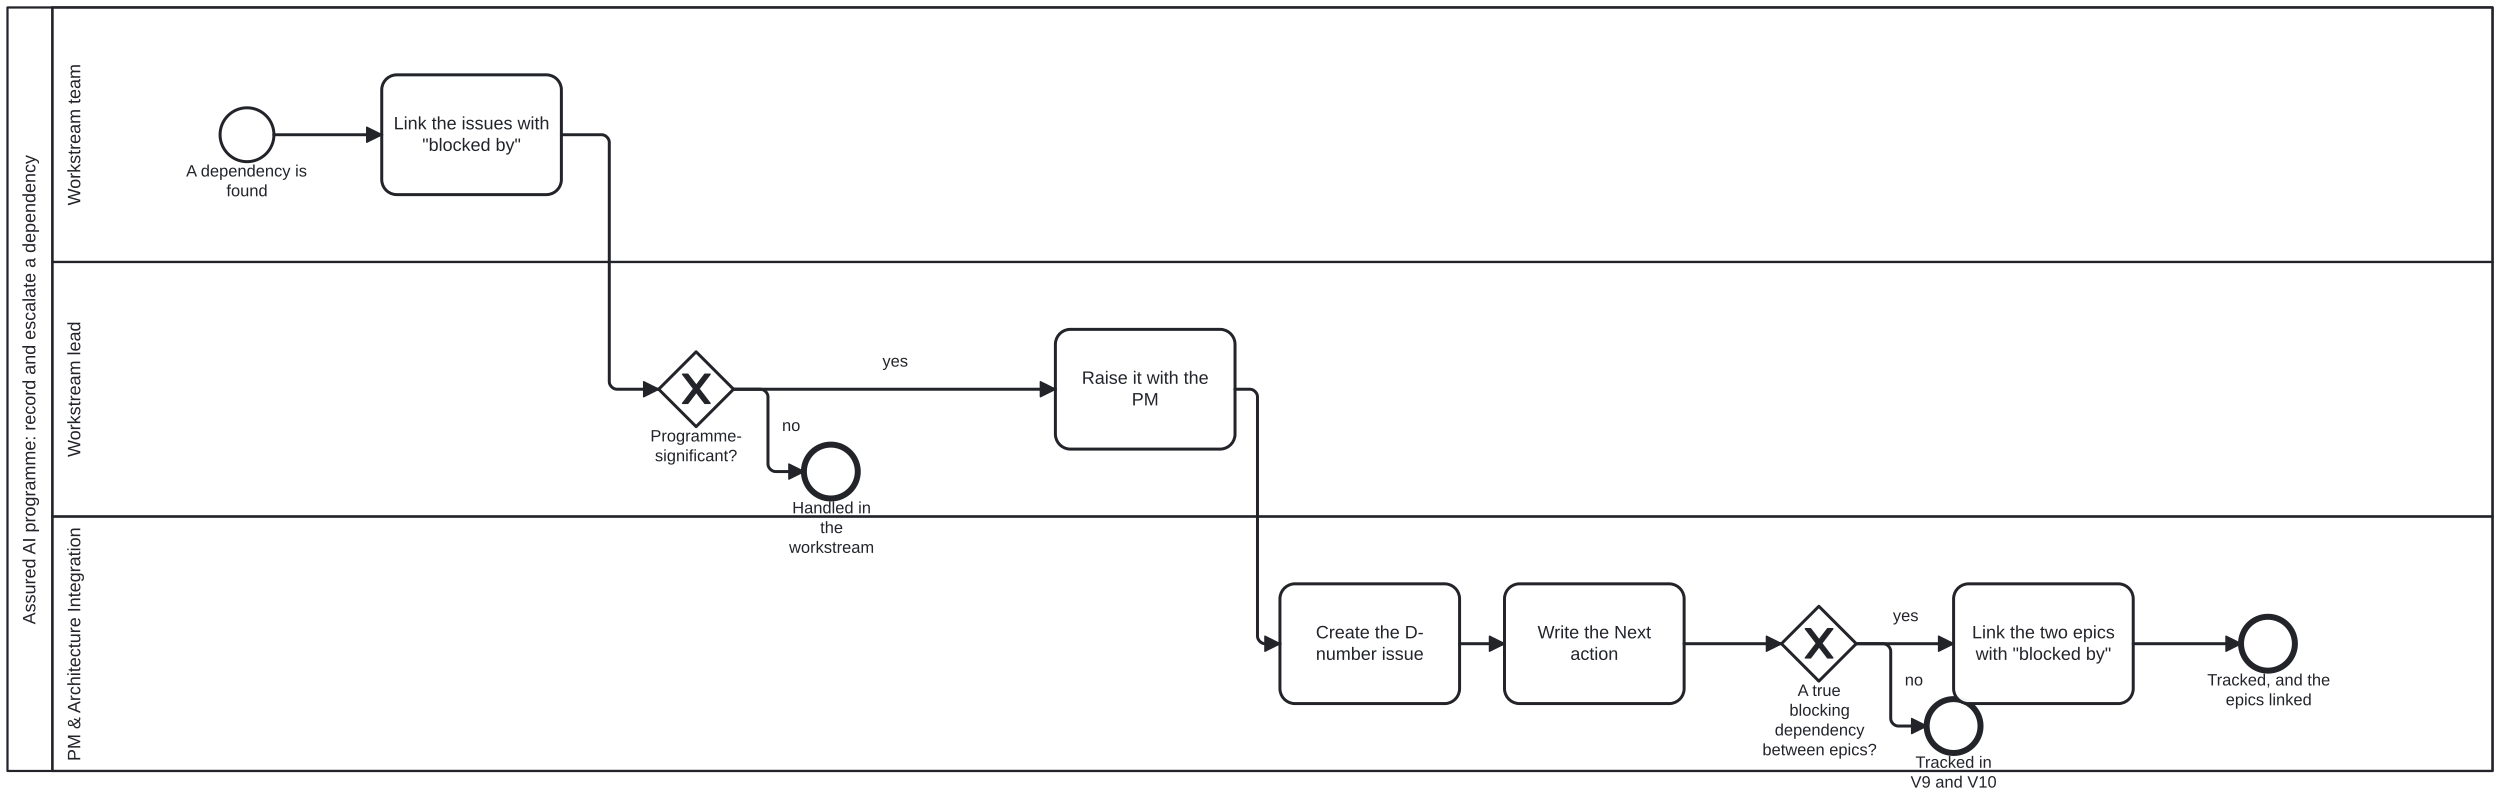
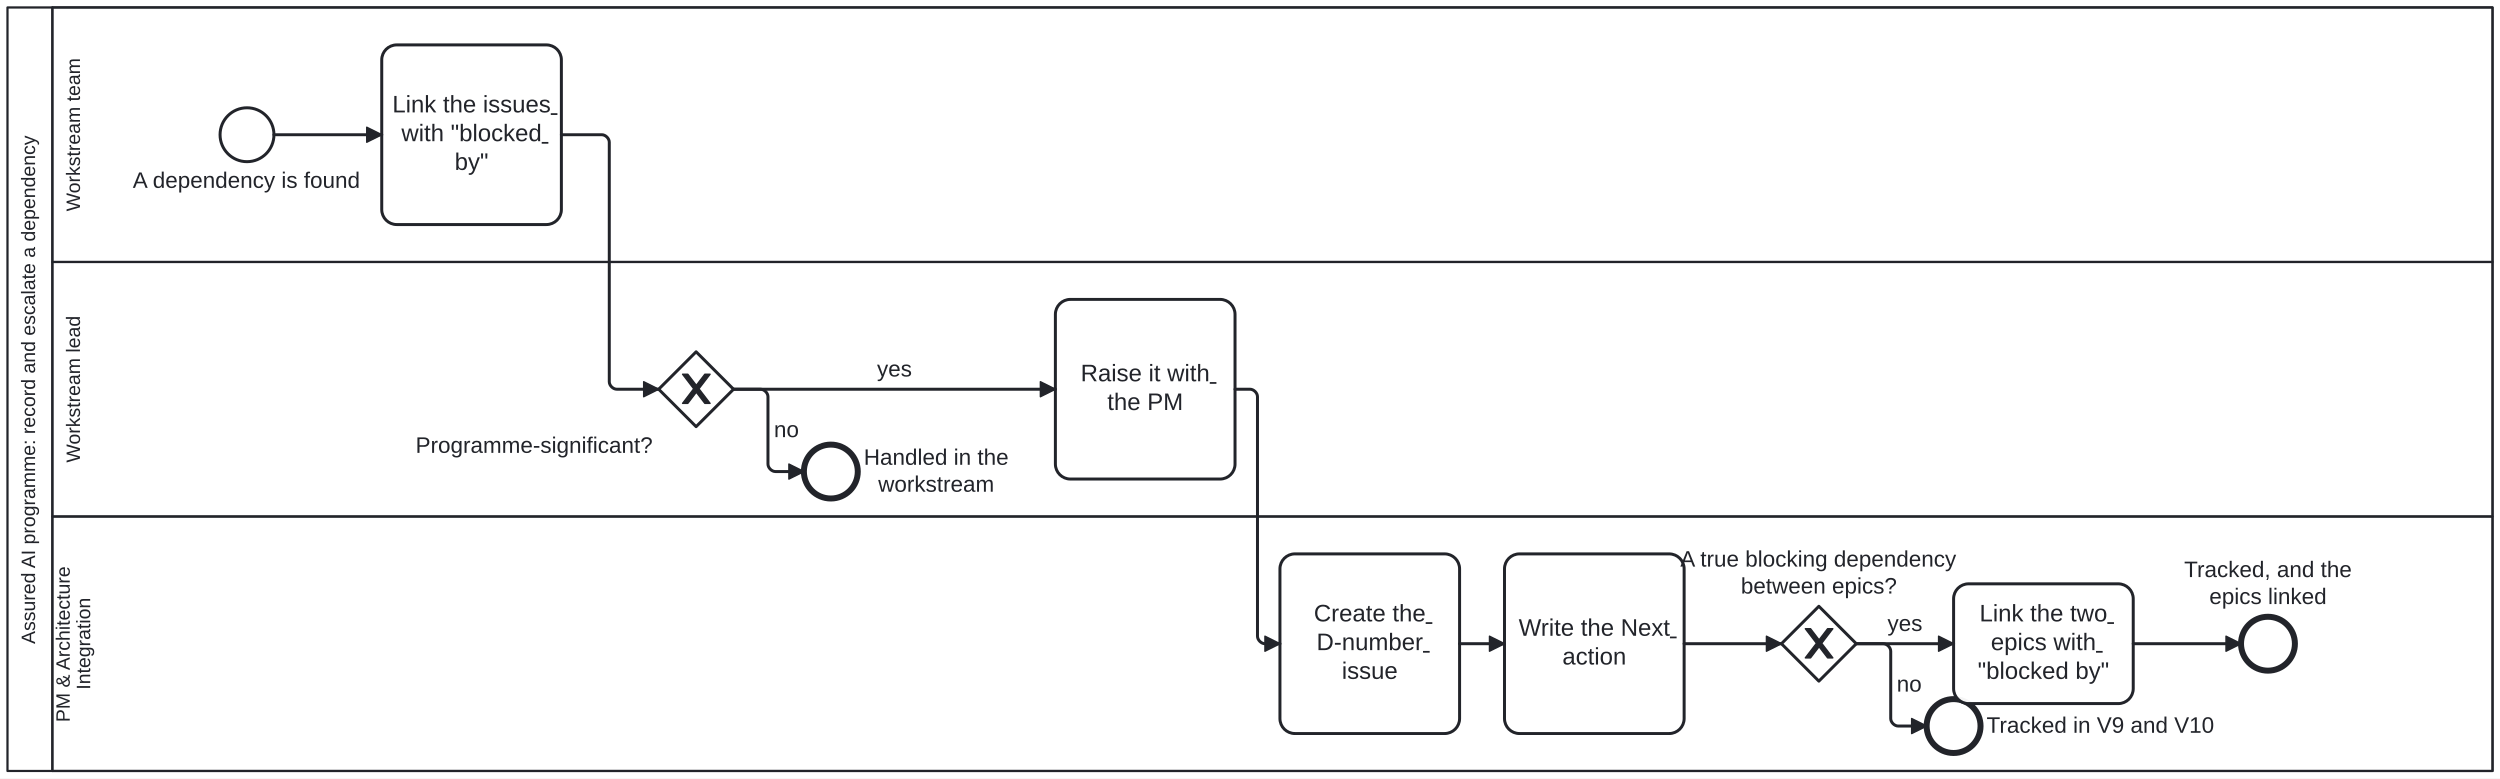
- <svg xmlns="http://www.w3.org/2000/svg" width="100%" style="max-width:100%;height:auto" viewBox="155 75 1670 535" version="1.1">
-   <rect x="155" y="75" width="1670" height="535" fill="#ffffff" />
+ <svg xmlns="http://www.w3.org/2000/svg" width="100%" style="max-width:100%;height:auto" viewBox="155 75 1670 520" version="1.1">
+   <style>.fa-task-link,.fa-subprocess-link{cursor:pointer}.fa-task-link text{text-decoration:underline}.fa-task-link:focus-visible,.fa-subprocess-link:focus-visible{outline:2px solid #2563eb;outline-offset:2px}.fa-subprocess-link:hover rect:not(.fa-link-hit),.fa-subprocess-link:focus-visible rect:not(.fa-link-hit){stroke-width:2.5px}</style>
+   <rect x="155" y="75" width="1670" height="520" fill="#ffffff" />
  <g class="djs-group">
    <g class="djs-element djs-shape" data-element-id="Participant_AAI_Dependency" style="display: block;" transform="matrix(1 0 0 1 160 80)">
      <g class="djs-visual">
        <rect x="0" y="0" width="1660" height="510" rx="0" ry="0" style="stroke-linecap: round; stroke-linejoin: round; stroke: rgb(34, 36, 42); stroke-width: 1.5px; fill: white; fill-opacity: 0.95;" />
        <path style="fill: none; stroke-linecap: round; stroke-linejoin: round; stroke: rgb(34, 36, 42); stroke-width: 1.5px;" d="M30,0L30,510" />
-         <text lineHeight="1.2" class="djs-label" style="font-family: Arial, sans-serif; font-size: 12px; font-weight: normal; fill: rgb(34, 36, 42);" transform="matrix(-1.83697e-16 -1 1 -1.83697e-16 0 510)">
-           <tspan x="97.91" y="18.6">Assured AI programme: record and escalate a dependency</tspan>
+         <text lineHeight="1.05" class="djs-label" transform="matrix(-1.83697e-16 -1 1 -1.83697e-16 0 510)" style="font-family: Arial, sans-serif; font-size: 13px; font-weight: normal; fill: rgb(34, 36, 42);">
+           <tspan x="84.819" y="18.413">Assured AI programme: record and escalate a dependency</tspan>
        </text>
      </g>
      <rect class="djs-hit djs-hit-all" x="0" y="0" width="1660" height="510" style="fill: none; stroke-opacity: 0; stroke: white; stroke-width: 15px;" />
    </g>
    <g class="djs-children">
      <g class="djs-group">
        <g class="djs-element djs-shape" data-element-id="Lane_PM" style="display: block;" transform="matrix(1 0 0 1 190 420)">
          <g class="djs-visual">
            <rect x="0" y="0" width="1630" height="170" rx="0" ry="0" style="stroke-linecap: round; stroke-linejoin: round; stroke: rgb(34, 36, 42); stroke-width: 1.5px; fill: white; fill-opacity: 0.25;" />
-             <text lineHeight="1.2" class="djs-label" style="font-family: Arial, sans-serif; font-size: 12px; font-weight: normal; fill: rgb(34, 36, 42);" transform="matrix(-1.83697e-16 -1 1 -1.83697e-16 0 170)">
-               <tspan x="6.631" y="18.6">PM &amp; Architecture Integration</tspan>
+             <text lineHeight="1.05" class="djs-label" transform="matrix(-1.83697e-16 -1 1 -1.83697e-16 0 170)" style="font-family: Arial, sans-serif; font-size: 13px; font-weight: normal; fill: rgb(34, 36, 42);">
+               <tspan x="32.622" y="11.588">PM &amp; Architecture</tspan>
+               <tspan x="54.284" y="25.238">Integration</tspan>
            </text>
          </g>
          <rect class="djs-hit djs-hit-all" x="0" y="0" width="1630" height="170" style="fill: none; stroke-opacity: 0; stroke: white; stroke-width: 15px;" />
        </g>
      </g>
      <g class="djs-group">
        <g class="djs-element djs-shape" data-element-id="Lane_Lead" style="display: block;" transform="matrix(1 0 0 1 190 250)">
          <g class="djs-visual">
            <rect x="0" y="0" width="1630" height="170" rx="0" ry="0" style="stroke-linecap: round; stroke-linejoin: round; stroke: rgb(34, 36, 42); stroke-width: 1.5px; fill: white; fill-opacity: 0.25;" />
-             <text lineHeight="1.2" class="djs-label" style="font-family: Arial, sans-serif; font-size: 12px; font-weight: normal; fill: rgb(34, 36, 42);" transform="matrix(-1.83697e-16 -1 1 -1.83697e-16 0 170)">
-               <tspan x="39.763" y="18.6">Workstream lead</tspan>
+             <text lineHeight="1.05" class="djs-label" transform="matrix(-1.83697e-16 -1 1 -1.83697e-16 0 170)" style="font-family: Arial, sans-serif; font-size: 13px; font-weight: normal; fill: rgb(34, 36, 42);">
+               <tspan x="35.993" y="18.413">Workstream lead</tspan>
            </text>
          </g>
          <rect class="djs-hit djs-hit-all" x="0" y="0" width="1630" height="170" style="fill: none; stroke-opacity: 0; stroke: white; stroke-width: 15px;" />
        </g>
      </g>
      <g class="djs-group">
        <g class="djs-element djs-shape" data-element-id="Lane_Team" style="display: block;" transform="matrix(1 0 0 1 190 80)">
          <g class="djs-visual">
            <rect x="0" y="0" width="1630" height="170" rx="0" ry="0" style="stroke-linecap: round; stroke-linejoin: round; stroke: rgb(34, 36, 42); stroke-width: 1.5px; fill: white; fill-opacity: 0.25;" />
-             <text lineHeight="1.2" class="djs-label" style="font-family: Arial, sans-serif; font-size: 12px; font-weight: normal; fill: rgb(34, 36, 42);" transform="matrix(-1.83697e-16 -1 1 -1.83697e-16 0 170)">
-               <tspan x="37.768" y="18.6">Workstream team</tspan>
+             <text lineHeight="1.05" class="djs-label" transform="matrix(-1.83697e-16 -1 1 -1.83697e-16 0 170)" style="font-family: Arial, sans-serif; font-size: 13px; font-weight: normal; fill: rgb(34, 36, 42);">
+               <tspan x="33.832" y="18.413">Workstream team</tspan>
            </text>
          </g>
          <rect class="djs-hit djs-hit-all" x="0" y="0" width="1630" height="170" style="fill: none; stroke-opacity: 0; stroke: white; stroke-width: 15px;" />
        </g>
      </g>
      <g class="djs-group">
        <g class="djs-element djs-shape" data-element-id="Start_AAI_Dependency" style="display: block;" transform="matrix(1 0 0 1 302 147)">
          <g class="djs-visual">
            <circle cx="18" cy="18" r="18" style="stroke-linecap: round; stroke-linejoin: round; stroke: rgb(34, 36, 42); stroke-width: 2px; fill: white; fill-opacity: 0.95;" />
          </g>
          <rect class="djs-hit djs-hit-all" x="0" y="0" width="36" height="36" style="fill: none; stroke-opacity: 0; stroke: white; stroke-width: 15px;" />
        </g>
      </g>
      <g class="djs-group">
-         <g class="djs-element djs-shape" data-element-id="Start_AAI_Dependency_label" style="display: block;" transform="matrix(1 0 0 1 279 183)">
-           <g class="djs-visual">
-             <text lineHeight="1.2" class="djs-label" style="font-family: Arial, sans-serif; font-size: 11px; font-weight: normal; fill: rgb(34, 36, 42);">
-               <tspan x="0.333" y="9.9">A dependency is</tspan>
-               <tspan x="27.237" y="23.1">found</tspan>
-             </text>
-           </g>
-           <rect class="djs-hit djs-hit-all" x="0" y="0" width="82" height="27" style="fill: none; stroke-opacity: 0; stroke: white; stroke-width: 15px;" />
-         </g>
-       </g>
-       <g class="djs-group">
-         <g class="djs-element djs-shape" data-element-id="A_Native" style="display: block;" transform="matrix(1 0 0 1 410 125)">
-           <g class="djs-visual">
-             <rect x="0" y="0" width="120" height="80" rx="10" ry="10" style="stroke-linecap: round; stroke-linejoin: round; stroke: rgb(34, 36, 42); stroke-width: 2px; fill: white; fill-opacity: 0.95;" />
-             <text lineHeight="1.2" class="djs-label" style="font-family: Arial, sans-serif; font-size: 12px; font-weight: normal; fill: rgb(34, 36, 42);">
-               <tspan x="7.975" y="36.4">Link the issues with</tspan>
-               <tspan x="27.056" y="50.8">"blocked by"</tspan>
-             </text>
-           </g>
-           <rect class="djs-hit djs-hit-all" x="0" y="0" width="120" height="80" style="fill: none; stroke-opacity: 0; stroke: white; stroke-width: 15px;" />
+         <g class="djs-element djs-shape" data-element-id="Start_AAI_Dependency_label" style="display: block;" transform="matrix(1 0 0 1 224.1016 187)">
+           <g class="djs-visual">
+             <text lineHeight="1.2" class="djs-label" style="font-family: Arial, sans-serif; font-size: 15px; font-weight: normal; fill: rgb(34, 36, 42);">
+               <tspan x="19.591" y="13.5">A dependency is found</tspan>
+             </text>
+           </g>
+           <rect class="djs-hit djs-hit-all" x="0" y="0" width="191.797" height="18" style="fill: none; stroke-opacity: 0; stroke: white; stroke-width: 15px;" />
+         </g>
+       </g>
+       <g class="djs-group">
+         <g class="djs-element djs-shape" data-element-id="A_Native" style="display: block;" transform="matrix(1 0 0 1 410 105)">
+           <g class="djs-visual">
+             <rect x="0" y="0" width="120" height="120" rx="10" ry="10" style="stroke-linecap: round; stroke-linejoin: round; stroke: rgb(34, 36, 42); stroke-width: 2px; fill: white; fill-opacity: 0.95;" />
+             <a class="fa-task-link" href="../../../en/cat-harness/processes/dependency-escalation.html#step-A_Native" target="_top" aria-label="Open step: Link the issues with &quot;blocked by&quot;">
+               <text lineHeight="1.2" class="djs-label" transform="translate(0 30.7)" style="font-family: Arial, sans-serif; font-size: 16px; font-weight: normal; fill: rgb(34, 36, 42);">
+                 <tspan x="7.082" y="14.4">Link the issues</tspan>
+                 <tspan x="13.137" y="33.6">with "blocked</tspan>
+                 <tspan x="48.711" y="52.8">by"</tspan>
+               </text>
+             </a>
+           </g>
+           <rect class="djs-hit djs-hit-all" x="0" y="0" width="120" height="120" style="fill: none; stroke-opacity: 0; stroke: white; stroke-width: 15px;" />
        </g>
      </g>
      <g class="djs-group">
        <g class="djs-element djs-shape" data-element-id="GW_Significant" style="display: block;" transform="matrix(1 0 0 1 595 310)">
          <g class="djs-visual">
            <polygon points="25,0 50,25 25,50 0,25" style="stroke-linecap: round; stroke-linejoin: round; stroke: rgb(34, 36, 42); stroke-width: 2px; fill: white; fill-opacity: 0.95;" />
            <path d="m 16,15 7.429,9.714 -7.429,9.714 3.429,0 5.714,-7.464 5.714,7.464 3.429,0 -7.429,-9.714 7.429,-9.714 -3.429,0 -5.714,7.464 -5.714,-7.464 -3.429,0 z" style="fill: rgb(34, 36, 42); stroke-linecap: round; stroke-linejoin: round; stroke: rgb(34, 36, 42); stroke-width: 1px;" />
          </g>
          <rect class="djs-hit djs-hit-all" x="0" y="0" width="50" height="50" style="fill: none; stroke-opacity: 0; stroke: white; stroke-width: 15px;" />
        </g>
      </g>
      <g class="djs-group">
-         <g class="djs-element djs-shape" data-element-id="GW_Significant_label" style="display: block;" transform="matrix(1 0 0 1 589 360)">
-           <g class="djs-visual">
-             <text lineHeight="1.2" class="djs-label" style="font-family: Arial, sans-serif; font-size: 11px; font-weight: normal; fill: rgb(34, 36, 42);">
-               <tspan x="0.438" y="9.9">Programme-</tspan>
-               <tspan x="3.484" y="23.1">significant?</tspan>
-             </text>
-           </g>
-           <rect class="djs-hit djs-hit-all" x="0" y="0" width="62" height="27" style="fill: none; stroke-opacity: 0; stroke: white; stroke-width: 15px;" />
+         <g class="djs-element djs-shape" data-element-id="GW_Significant_label" style="display: block;" transform="matrix(1 0 0 1 412.5938 364)">
+           <g class="djs-visual">
+             <text lineHeight="1.2" class="djs-label" style="font-family: Arial, sans-serif; font-size: 15px; font-weight: normal; fill: rgb(34, 36, 42);">
+               <tspan x="20.006" y="13.5">Programme-significant?</tspan>
+             </text>
+           </g>
+           <rect class="djs-hit djs-hit-all" x="0" y="0" width="198.406" height="18" style="fill: none; stroke-opacity: 0; stroke: white; stroke-width: 15px;" />
        </g>
      </g>
      <g class="djs-group">
        <g class="djs-element djs-shape" data-element-id="End_StopLocal" style="display: block;" transform="matrix(1 0 0 1 692 372)">
          <g class="djs-visual">
            <circle cx="18" cy="18" r="18" style="stroke-linecap: round; stroke-linejoin: round; stroke: rgb(34, 36, 42); stroke-width: 4px; fill: white; fill-opacity: 0.95;" />
          </g>
          <rect class="djs-hit djs-hit-all" x="0" y="0" width="36" height="36" style="fill: none; stroke-opacity: 0; stroke: white; stroke-width: 15px;" />
        </g>
      </g>
      <g class="djs-group">
-         <g class="djs-element djs-shape" data-element-id="End_StopLocal_label" style="display: block;" transform="matrix(1 0 0 1 675 408)">
-           <g class="djs-visual">
-             <text lineHeight="1.2" class="djs-label" style="font-family: Arial, sans-serif; font-size: 11px; font-weight: normal; fill: rgb(34, 36, 42);">
-               <tspan x="9.203" y="9.9">Handled in </tspan>
-               <tspan x="27.854" y="23.1">the </tspan>
-               <tspan x="7.079" y="36.3">workstream</tspan>
-             </text>
-           </g>
-           <rect class="djs-hit djs-hit-all" x="0" y="0" width="71" height="27" style="fill: none; stroke-opacity: 0; stroke: white; stroke-width: 15px;" />
-         </g>
-       </g>
-       <g class="djs-group">
-         <g class="djs-element djs-shape" data-element-id="A_Raise" style="display: block;" transform="matrix(1 0 0 1 860 295)">
-           <g class="djs-visual">
-             <rect x="0" y="0" width="120" height="80" rx="10" ry="10" style="stroke-linecap: round; stroke-linejoin: round; stroke: rgb(34, 36, 42); stroke-width: 2px; fill: white; fill-opacity: 0.95;" />
-             <text lineHeight="1.2" class="djs-label" style="font-family: Arial, sans-serif; font-size: 12px; font-weight: normal; fill: rgb(34, 36, 42);">
-               <tspan x="17.648" y="36.4">Raise it with the </tspan>
-               <tspan x="51" y="50.8">PM</tspan>
-             </text>
-           </g>
-           <rect class="djs-hit djs-hit-all" x="0" y="0" width="120" height="80" style="fill: none; stroke-opacity: 0; stroke: white; stroke-width: 15px;" />
-         </g>
-       </g>
-       <g class="djs-group">
-         <g class="djs-element djs-shape" data-element-id="A_DNumber" style="display: block;" transform="matrix(1 0 0 1 1010 465)">
-           <g class="djs-visual">
-             <rect x="0" y="0" width="120" height="80" rx="10" ry="10" style="stroke-linecap: round; stroke-linejoin: round; stroke: rgb(34, 36, 42); stroke-width: 2px; fill: white; fill-opacity: 0.95;" />
-             <text lineHeight="1.2" class="djs-label" style="font-family: Arial, sans-serif; font-size: 12px; font-weight: normal; fill: rgb(34, 36, 42);">
-               <tspan x="23.985" y="36.4">Create the D-</tspan>
-               <tspan x="23.982" y="50.8">number issue</tspan>
-             </text>
-           </g>
-           <rect class="djs-hit djs-hit-all" x="0" y="0" width="120" height="80" style="fill: none; stroke-opacity: 0; stroke: white; stroke-width: 15px;" />
-         </g>
-       </g>
-       <g class="djs-group">
-         <g class="djs-element djs-shape" data-element-id="A_Next" style="display: block;" transform="matrix(1 0 0 1 1160 465)">
-           <g class="djs-visual">
-             <rect x="0" y="0" width="120" height="80" rx="10" ry="10" style="stroke-linecap: round; stroke-linejoin: round; stroke: rgb(34, 36, 42); stroke-width: 2px; fill: white; fill-opacity: 0.95;" />
-             <text lineHeight="1.2" class="djs-label" style="font-family: Arial, sans-serif; font-size: 12px; font-weight: normal; fill: rgb(34, 36, 42);">
-               <tspan x="22.099" y="36.4">Write the Next </tspan>
-               <tspan x="43.989" y="50.8">action</tspan>
-             </text>
-           </g>
-           <rect class="djs-hit djs-hit-all" x="0" y="0" width="120" height="80" style="fill: none; stroke-opacity: 0; stroke: white; stroke-width: 15px;" />
+         <g class="djs-element djs-shape" data-element-id="End_StopLocal_label" style="display: block;" transform="matrix(1 0 0 1 712 372)">
+           <g class="djs-visual">
+             <text lineHeight="1.2" class="djs-label" style="font-family: Arial, sans-serif; font-size: 15px; font-weight: normal; fill: rgb(34, 36, 42);">
+               <tspan x="20.006" y="13.5">Handled in the</tspan>
+               <tspan x="29.619" y="31.5">workstream</tspan>
+             </text>
+           </g>
+           <rect class="djs-hit djs-hit-all" x="0" y="0" width="136.75" height="36" style="fill: none; stroke-opacity: 0; stroke: white; stroke-width: 15px;" />
+         </g>
+       </g>
+       <g class="djs-group">
+         <g class="djs-element djs-shape" data-element-id="A_Raise" style="display: block;" transform="matrix(1 0 0 1 860 275)">
+           <g class="djs-visual">
+             <rect x="0" y="0" width="120" height="120" rx="10" ry="10" style="stroke-linecap: round; stroke-linejoin: round; stroke: rgb(34, 36, 42); stroke-width: 2px; fill: white; fill-opacity: 0.95;" />
+             <a class="fa-task-link" href="../../../en/cat-harness/processes/dependency-escalation.html#step-A_Raise" target="_top" aria-label="Open step: Raise it with the PM">
+               <text lineHeight="1.2" class="djs-label" transform="translate(0 40.3)" style="font-family: Arial, sans-serif; font-size: 16px; font-weight: normal; fill: rgb(34, 36, 42);">
+                 <tspan x="16.875" y="14.4">Raise it with</tspan>
+                 <tspan x="34.656" y="33.6">the PM</tspan>
+               </text>
+             </a>
+           </g>
+           <rect class="djs-hit djs-hit-all" x="0" y="0" width="120" height="120" style="fill: none; stroke-opacity: 0; stroke: white; stroke-width: 15px;" />
+         </g>
+       </g>
+       <g class="djs-group">
+         <g class="djs-element djs-shape" data-element-id="A_DNumber" style="display: block;" transform="matrix(1 0 0 1 1010 445)">
+           <g class="djs-visual">
+             <rect x="0" y="0" width="120" height="120" rx="10" ry="10" style="stroke-linecap: round; stroke-linejoin: round; stroke: rgb(34, 36, 42); stroke-width: 2px; fill: white; fill-opacity: 0.95;" />
+             <a class="fa-task-link" href="../../../en/cat-harness/processes/dependency-escalation.html#step-A_DNumber" target="_top" aria-label="Open step: Create the D-number issue">
+               <text lineHeight="1.2" class="djs-label" transform="translate(0 30.7)" style="font-family: Arial, sans-serif; font-size: 16px; font-weight: normal; fill: rgb(34, 36, 42);">
+                 <tspan x="22.645" y="14.4">Create the</tspan>
+                 <tspan x="24.434" y="33.6">D-number</tspan>
+                 <tspan x="41.324" y="52.8">issue</tspan>
+               </text>
+             </a>
+           </g>
+           <rect class="djs-hit djs-hit-all" x="0" y="0" width="120" height="120" style="fill: none; stroke-opacity: 0; stroke: white; stroke-width: 15px;" />
+         </g>
+       </g>
+       <g class="djs-group">
+         <g class="djs-element djs-shape" data-element-id="A_Next" style="display: block;" transform="matrix(1 0 0 1 1160 445)">
+           <g class="djs-visual">
+             <rect x="0" y="0" width="120" height="120" rx="10" ry="10" style="stroke-linecap: round; stroke-linejoin: round; stroke: rgb(34, 36, 42); stroke-width: 2px; fill: white; fill-opacity: 0.95;" />
+             <a class="fa-task-link" href="../../../en/cat-harness/processes/dependency-escalation.html#step-A_Next" target="_top" aria-label="Open step: Write the Next action">
+               <text lineHeight="1.2" class="djs-label" transform="translate(0 40.3)" style="font-family: Arial, sans-serif; font-size: 16px; font-weight: normal; fill: rgb(34, 36, 42);">
+                 <tspan x="9.465" y="14.4">Write the Next</tspan>
+                 <tspan x="38.652" y="33.6">action</tspan>
+               </text>
+             </a>
+           </g>
+           <rect class="djs-hit djs-hit-all" x="0" y="0" width="120" height="120" style="fill: none; stroke-opacity: 0; stroke: white; stroke-width: 15px;" />
        </g>
      </g>
      <g class="djs-group">
        <g class="djs-element djs-shape" data-element-id="GW_Epic" style="display: block;" transform="matrix(1 0 0 1 1345 480)">
          <g class="djs-visual">
            <polygon points="25,0 50,25 25,50 0,25" style="stroke-linecap: round; stroke-linejoin: round; stroke: rgb(34, 36, 42); stroke-width: 2px; fill: white; fill-opacity: 0.95;" />
            <path d="m 16,15 7.429,9.714 -7.429,9.714 3.429,0 5.714,-7.464 5.714,7.464 3.429,0 -7.429,-9.714 7.429,-9.714 -3.429,0 -5.714,7.464 -5.714,-7.464 -3.429,0 z" style="fill: rgb(34, 36, 42); stroke-linecap: round; stroke-linejoin: round; stroke: rgb(34, 36, 42); stroke-width: 1px;" />
          </g>
          <rect class="djs-hit djs-hit-all" x="0" y="0" width="50" height="50" style="fill: none; stroke-opacity: 0; stroke: white; stroke-width: 15px;" />
        </g>
      </g>
      <g class="djs-group">
-         <g class="djs-element djs-shape" data-element-id="GW_Epic_label" style="display: block;" transform="matrix(1 0 0 1 1332 530)">
-           <g class="djs-visual">
-             <text lineHeight="1.2" class="djs-label" style="font-family: Arial, sans-serif; font-size: 11px; font-weight: normal; fill: rgb(34, 36, 42);">
-               <tspan x="23.826" y="9.9">A true </tspan>
-               <tspan x="18.321" y="23.1">blocking </tspan>
-               <tspan x="8.529" y="36.3">dependency </tspan>
-               <tspan x="0.279" y="49.5">between epics?</tspan>
-             </text>
-           </g>
-           <rect class="djs-hit djs-hit-all" x="0" y="0" width="77" height="40" style="fill: none; stroke-opacity: 0; stroke: white; stroke-width: 15px;" />
+         <g class="djs-element djs-shape" data-element-id="GW_Epic_label" style="display: block;" transform="matrix(1 0 0 1 1257.844 440)">
+           <g class="djs-visual">
+             <text lineHeight="1.2" class="djs-label" style="font-family: Arial, sans-serif; font-size: 15px; font-weight: normal; fill: rgb(34, 36, 42);">
+               <tspan x="19.593" y="13.5">A true blocking dependency</tspan>
+               <tspan x="60.037" y="31.5">between epics?</tspan>
+             </text>
+           </g>
+           <rect class="djs-hit djs-hit-all" x="0" y="0" width="224.312" height="36" style="fill: none; stroke-opacity: 0; stroke: white; stroke-width: 15px;" />
        </g>
      </g>
      <g class="djs-group">
        <g class="djs-element djs-shape" data-element-id="End_StopNoLink" style="display: block;" transform="matrix(1 0 0 1 1442 542)">
          <g class="djs-visual">
            <circle cx="18" cy="18" r="18" style="stroke-linecap: round; stroke-linejoin: round; stroke: rgb(34, 36, 42); stroke-width: 4px; fill: white; fill-opacity: 0.95;" />
          </g>
          <rect class="djs-hit djs-hit-all" x="0" y="0" width="36" height="36" style="fill: none; stroke-opacity: 0; stroke: white; stroke-width: 15px;" />
        </g>
      </g>
      <g class="djs-group">
-         <g class="djs-element djs-shape" data-element-id="End_StopNoLink_label" style="display: block;" transform="matrix(1 0 0 1 1426 578)">
-           <g class="djs-visual">
-             <text lineHeight="1.2" class="djs-label" style="font-family: Arial, sans-serif; font-size: 11px; font-weight: normal; fill: rgb(34, 36, 42);">
-               <tspan x="8.528" y="9.9">Tracked in </tspan>
-               <tspan x="5.254" y="23.1">V9 and V10</tspan>
-             </text>
-           </g>
-           <rect class="djs-hit djs-hit-all" x="0" y="0" width="68" height="27" style="fill: none; stroke-opacity: 0; stroke: white; stroke-width: 15px;" />
+         <g class="djs-element djs-shape" data-element-id="End_StopNoLink_label" style="display: block;" transform="matrix(1 0 0 1 1462 551)">
+           <g class="djs-visual">
+             <text lineHeight="1.2" class="djs-label" style="font-family: Arial, sans-serif; font-size: 15px; font-weight: normal; fill: rgb(34, 36, 42);">
+               <tspan x="20.005" y="13.5">Tracked in V9 and V10</tspan>
+             </text>
+           </g>
+           <rect class="djs-hit djs-hit-all" x="0" y="0" width="192.047" height="18" style="fill: none; stroke-opacity: 0; stroke: white; stroke-width: 15px;" />
        </g>
      </g>
      <g class="djs-group">
        <g class="djs-element djs-shape" data-element-id="A_EpicLink" style="display: block;" transform="matrix(1 0 0 1 1460 465)">
          <g class="djs-visual">
            <rect x="0" y="0" width="120" height="80" rx="10" ry="10" style="stroke-linecap: round; stroke-linejoin: round; stroke: rgb(34, 36, 42); stroke-width: 2px; fill: white; fill-opacity: 0.95;" />
-             <text lineHeight="1.2" class="djs-label" style="font-family: Arial, sans-serif; font-size: 12px; font-weight: normal; fill: rgb(34, 36, 42);">
-               <tspan x="12.308" y="36.4">Link the two epics </tspan>
-               <tspan x="14.719" y="50.8">with "blocked by"</tspan>
-             </text>
+             <a class="fa-task-link" href="../../../en/cat-harness/processes/dependency-escalation.html#step-A_EpicLink" target="_top" aria-label="Open step: Link the two epics with &quot;blocked by&quot;">
+               <text lineHeight="1.2" class="djs-label" transform="translate(0 10.7)" style="font-family: Arial, sans-serif; font-size: 16px; font-weight: normal; fill: rgb(34, 36, 42);">
+                 <tspan x="17.309" y="14.4">Link the two</tspan>
+                 <tspan x="24.875" y="33.6">epics with</tspan>
+                 <tspan x="16.074" y="52.8">"blocked by"</tspan>
+               </text>
+             </a>
          </g>
          <rect class="djs-hit djs-hit-all" x="0" y="0" width="120" height="80" style="fill: none; stroke-opacity: 0; stroke: white; stroke-width: 15px;" />
        </g>
      </g>
      <g class="djs-group">
        <g class="djs-element djs-shape" data-element-id="End_AAI_Dependency" style="display: block;" transform="matrix(1 0 0 1 1652 487)">
          <g class="djs-visual">
            <circle cx="18" cy="18" r="18" style="stroke-linecap: round; stroke-linejoin: round; stroke: rgb(34, 36, 42); stroke-width: 4px; fill: white; fill-opacity: 0.95;" />
          </g>
          <rect class="djs-hit djs-hit-all" x="0" y="0" width="36" height="36" style="fill: none; stroke-opacity: 0; stroke: white; stroke-width: 15px;" />
        </g>
      </g>
      <g class="djs-group">
-         <g class="djs-element djs-shape" data-element-id="End_AAI_Dependency_label" style="display: block;" transform="matrix(1 0 0 1 1629 523)">
-           <g class="djs-visual">
-             <text lineHeight="1.2" class="djs-label" style="font-family: Arial, sans-serif; font-size: 11px; font-weight: normal; fill: rgb(34, 36, 42);">
-               <tspan x="0.43" y="9.9">Tracked, and the</tspan>
-               <tspan x="12.762" y="23.1">epics linked</tspan>
-             </text>
-           </g>
-           <rect class="djs-hit djs-hit-all" x="0" y="0" width="83" height="27" style="fill: none; stroke-opacity: 0; stroke: white; stroke-width: 15px;" />
+         <g class="djs-element djs-shape" data-element-id="End_AAI_Dependency_label" style="display: block;" transform="matrix(1 0 0 1 1593.992 447)">
+           <g class="djs-visual">
+             <text lineHeight="1.2" class="djs-label" style="font-family: Arial, sans-serif; font-size: 15px; font-weight: normal; fill: rgb(34, 36, 42);">
+               <tspan x="20.003" y="13.5">Tracked, and the</tspan>
+               <tspan x="36.82" y="31.5">epics linked</tspan>
+             </text>
+           </g>
+           <rect class="djs-hit djs-hit-all" x="0" y="0" width="152.016" height="36" style="fill: none; stroke-opacity: 0; stroke: white; stroke-width: 15px;" />
        </g>
      </g>
      <g class="djs-group">
        <g class="djs-element djs-connection" data-element-id="SF_AAI_Dependency_1" style="display: block;">
          <g class="djs-visual">
            <defs>
              <marker id="folio-marker-1" viewBox="0 0 20 20" refX="11" refY="10" markerWidth="10" markerHeight="10" orient="auto">
                <path d="M 1 5 L 11 10 L 1 15 Z" style="stroke-linecap: round; stroke-linejoin: round; stroke: rgb(34, 36, 42); stroke-width: 1px; fill: rgb(34, 36, 42);" />
              </marker>
            </defs>
            <path data-corner-radius="5" style="fill: none; stroke-linecap: round; stroke-linejoin: round; stroke: rgb(34, 36, 42); stroke-width: 2px; marker-end: url('#folio-marker-1');" d="M338,165L410,165" />
          </g>
          <path d="M338,165L410,165" class="djs-hit djs-hit-stroke" style="fill: none; stroke-opacity: 0; stroke: white; stroke-width: 15px;" />
        </g>
      </g>
      <g class="djs-group">
        <g class="djs-element djs-connection" data-element-id="SF_AAI_Dependency_2" style="display: block;">
          <g class="djs-visual">
            <defs>
              <marker id="folio-marker-2" viewBox="0 0 20 20" refX="11" refY="10" markerWidth="10" markerHeight="10" orient="auto">
                <path d="M 1 5 L 11 10 L 1 15 Z" style="stroke-linecap: round; stroke-linejoin: round; stroke: rgb(34, 36, 42); stroke-width: 1px; fill: rgb(34, 36, 42);" />
              </marker>
            </defs>
            <path data-corner-radius="5" style="fill: none; stroke-linecap: round; stroke-linejoin: round; stroke: rgb(34, 36, 42); stroke-width: 2px; marker-end: url('#folio-marker-2');" d="M530,165L557,165C559.5,165,562,167.5,562,170L562,330C562,332.5,564.5,335,567,335L595,335" />
          </g>
          <path d="M530,165L562,165L562,335L595,335" class="djs-hit djs-hit-stroke" style="fill: none; stroke-opacity: 0; stroke: white; stroke-width: 15px;" />
        </g>
      </g>
      <g class="djs-group">
        <g class="djs-element djs-connection" data-element-id="SF_AAI_Dependency_3" style="display: block;">
          <g class="djs-visual">
            <defs>
              <marker id="folio-marker-3" viewBox="0 0 20 20" refX="11" refY="10" markerWidth="10" markerHeight="10" orient="auto">
                <path d="M 1 5 L 11 10 L 1 15 Z" style="stroke-linecap: round; stroke-linejoin: round; stroke: rgb(34, 36, 42); stroke-width: 1px; fill: rgb(34, 36, 42);" />
              </marker>
            </defs>
            <path data-corner-radius="5" style="fill: none; stroke-linecap: round; stroke-linejoin: round; stroke: rgb(34, 36, 42); stroke-width: 2px; marker-end: url('#folio-marker-3');" d="M645,335L663,335C665.5,335,668,337.5,668,340L668,385C668,387.5,670.5,390,673,390L692,390" />
          </g>
          <path d="M645,335L668,335L668,390L692,390" class="djs-hit djs-hit-stroke" style="fill: none; stroke-opacity: 0; stroke: white; stroke-width: 15px;" />
        </g>
      </g>
      <g class="djs-group">
-         <g class="djs-element djs-shape" data-element-id="SF_AAI_Dependency_3_label" style="display: block;" transform="matrix(1 0 0 1 677 353)">
-           <g class="djs-visual">
-             <text lineHeight="1.2" class="djs-label" style="font-family: Arial, sans-serif; font-size: 11px; font-weight: normal; fill: rgb(34, 36, 42);">
-               <tspan x="0.382" y="9.9">no</tspan>
-             </text>
-           </g>
-           <rect class="djs-hit djs-hit-all" x="0" y="0" width="13" height="14" style="fill: none; stroke-opacity: 0; stroke: white; stroke-width: 15px;" />
+         <g class="djs-element djs-shape" data-element-id="SF_AAI_Dependency_3_label" style="display: block;" transform="matrix(1 0 0 1 652 353.5)">
+           <g class="djs-visual">
+             <text lineHeight="1.2" class="djs-label" style="font-family: Arial, sans-serif; font-size: 15px; font-weight: normal; fill: rgb(34, 36, 42);">
+               <tspan x="20.001" y="13.5">no</tspan>
+             </text>
+           </g>
+           <rect class="djs-hit djs-hit-all" x="0" y="0" width="56.688" height="18" style="fill: none; stroke-opacity: 0; stroke: white; stroke-width: 15px;" />
        </g>
      </g>
      <g class="djs-group">
        <g class="djs-element djs-connection" data-element-id="SF_AAI_Dependency_4" style="display: block;">
          <g class="djs-visual">
            <defs>
              <marker id="folio-marker-4" viewBox="0 0 20 20" refX="11" refY="10" markerWidth="10" markerHeight="10" orient="auto">
                <path d="M 1 5 L 11 10 L 1 15 Z" style="stroke-linecap: round; stroke-linejoin: round; stroke: rgb(34, 36, 42); stroke-width: 1px; fill: rgb(34, 36, 42);" />
              </marker>
            </defs>
            <path data-corner-radius="5" style="fill: none; stroke-linecap: round; stroke-linejoin: round; stroke: rgb(34, 36, 42); stroke-width: 2px; marker-end: url('#folio-marker-4');" d="M645,335L860,335" />
          </g>
          <path d="M645,335L860,335" class="djs-hit djs-hit-stroke" style="fill: none; stroke-opacity: 0; stroke: white; stroke-width: 15px;" />
        </g>
      </g>
      <g class="djs-group">
-         <g class="djs-element djs-shape" data-element-id="SF_AAI_Dependency_4_label" style="display: block;" transform="matrix(1 0 0 1 744 310)">
-           <g class="djs-visual">
-             <text lineHeight="1.2" class="djs-label" style="font-family: Arial, sans-serif; font-size: 11px; font-weight: normal; fill: rgb(34, 36, 42);">
-               <tspan x="0.441" y="9.9">yes</tspan>
-             </text>
-           </g>
-           <rect class="djs-hit djs-hit-all" x="0" y="0" width="18" height="14" style="fill: none; stroke-opacity: 0; stroke: white; stroke-width: 15px;" />
+         <g class="djs-element djs-shape" data-element-id="SF_AAI_Dependency_4_label" style="display: block;" transform="matrix(1 0 0 1 720.8281 313)">
+           <g class="djs-visual">
+             <text lineHeight="1.2" class="djs-label" style="font-family: Arial, sans-serif; font-size: 15px; font-weight: normal; fill: rgb(34, 36, 42);">
+               <tspan x="20.001" y="13.5">yes</tspan>
+             </text>
+           </g>
+           <rect class="djs-hit djs-hit-all" x="0" y="0" width="63.344" height="18" style="fill: none; stroke-opacity: 0; stroke: white; stroke-width: 15px;" />
        </g>
      </g>
      <g class="djs-group">
        <g class="djs-element djs-connection" data-element-id="SF_AAI_Dependency_5" style="display: block;">
          <g class="djs-visual">
            <defs>
              <marker id="folio-marker-5" viewBox="0 0 20 20" refX="11" refY="10" markerWidth="10" markerHeight="10" orient="auto">
                <path d="M 1 5 L 11 10 L 1 15 Z" style="stroke-linecap: round; stroke-linejoin: round; stroke: rgb(34, 36, 42); stroke-width: 1px; fill: rgb(34, 36, 42);" />
              </marker>
            </defs>
            <path data-corner-radius="5" style="fill: none; stroke-linecap: round; stroke-linejoin: round; stroke: rgb(34, 36, 42); stroke-width: 2px; marker-end: url('#folio-marker-5');" d="M980,335L990,335C992.5,335,995,337.5,995,340L995,500C995,502.5,997.5,505,1000,505L1010,505" />
          </g>
          <path d="M980,335L995,335L995,505L1010,505" class="djs-hit djs-hit-stroke" style="fill: none; stroke-opacity: 0; stroke: white; stroke-width: 15px;" />
        </g>
      </g>
      <g class="djs-group">
        <g class="djs-element djs-connection" data-element-id="SF_AAI_Dependency_6" style="display: block;">
          <g class="djs-visual">
            <defs>
              <marker id="folio-marker-6" viewBox="0 0 20 20" refX="11" refY="10" markerWidth="10" markerHeight="10" orient="auto">
                <path d="M 1 5 L 11 10 L 1 15 Z" style="stroke-linecap: round; stroke-linejoin: round; stroke: rgb(34, 36, 42); stroke-width: 1px; fill: rgb(34, 36, 42);" />
              </marker>
            </defs>
            <path data-corner-radius="5" style="fill: none; stroke-linecap: round; stroke-linejoin: round; stroke: rgb(34, 36, 42); stroke-width: 2px; marker-end: url('#folio-marker-6');" d="M1130,505L1160,505" />
          </g>
          <path d="M1130,505L1160,505" class="djs-hit djs-hit-stroke" style="fill: none; stroke-opacity: 0; stroke: white; stroke-width: 15px;" />
        </g>
      </g>
      <g class="djs-group">
        <g class="djs-element djs-connection" data-element-id="SF_AAI_Dependency_7" style="display: block;">
          <g class="djs-visual">
            <defs>
              <marker id="folio-marker-7" viewBox="0 0 20 20" refX="11" refY="10" markerWidth="10" markerHeight="10" orient="auto">
                <path d="M 1 5 L 11 10 L 1 15 Z" style="stroke-linecap: round; stroke-linejoin: round; stroke: rgb(34, 36, 42); stroke-width: 1px; fill: rgb(34, 36, 42);" />
              </marker>
            </defs>
            <path data-corner-radius="5" style="fill: none; stroke-linecap: round; stroke-linejoin: round; stroke: rgb(34, 36, 42); stroke-width: 2px; marker-end: url('#folio-marker-7');" d="M1280,505L1345,505" />
          </g>
          <path d="M1280,505L1345,505" class="djs-hit djs-hit-stroke" style="fill: none; stroke-opacity: 0; stroke: white; stroke-width: 15px;" />
        </g>
      </g>
      <g class="djs-group">
        <g class="djs-element djs-connection" data-element-id="SF_AAI_Dependency_8" style="display: block;">
          <g class="djs-visual">
            <defs>
              <marker id="folio-marker-8" viewBox="0 0 20 20" refX="11" refY="10" markerWidth="10" markerHeight="10" orient="auto">
                <path d="M 1 5 L 11 10 L 1 15 Z" style="stroke-linecap: round; stroke-linejoin: round; stroke: rgb(34, 36, 42); stroke-width: 1px; fill: rgb(34, 36, 42);" />
              </marker>
            </defs>
            <path data-corner-radius="5" style="fill: none; stroke-linecap: round; stroke-linejoin: round; stroke: rgb(34, 36, 42); stroke-width: 2px; marker-end: url('#folio-marker-8');" d="M1395,505L1413,505C1415.5,505,1418,507.5,1418,510L1418,555C1418,557.5,1420.5,560,1423,560L1442,560" />
          </g>
          <path d="M1395,505L1418,505L1418,560L1442,560" class="djs-hit djs-hit-stroke" style="fill: none; stroke-opacity: 0; stroke: white; stroke-width: 15px;" />
        </g>
      </g>
      <g class="djs-group">
-         <g class="djs-element djs-shape" data-element-id="SF_AAI_Dependency_8_label" style="display: block;" transform="matrix(1 0 0 1 1427 523)">
-           <g class="djs-visual">
-             <text lineHeight="1.2" class="djs-label" style="font-family: Arial, sans-serif; font-size: 11px; font-weight: normal; fill: rgb(34, 36, 42);">
-               <tspan x="0.382" y="9.9">no</tspan>
-             </text>
-           </g>
-           <rect class="djs-hit djs-hit-all" x="0" y="0" width="13" height="14" style="fill: none; stroke-opacity: 0; stroke: white; stroke-width: 15px;" />
+         <g class="djs-element djs-shape" data-element-id="SF_AAI_Dependency_8_label" style="display: block;" transform="matrix(1 0 0 1 1402 523.5)">
+           <g class="djs-visual">
+             <text lineHeight="1.2" class="djs-label" style="font-family: Arial, sans-serif; font-size: 15px; font-weight: normal; fill: rgb(34, 36, 42);">
+               <tspan x="20.001" y="13.5">no</tspan>
+             </text>
+           </g>
+           <rect class="djs-hit djs-hit-all" x="0" y="0" width="56.688" height="18" style="fill: none; stroke-opacity: 0; stroke: white; stroke-width: 15px;" />
        </g>
      </g>
      <g class="djs-group">
        <g class="djs-element djs-connection" data-element-id="SF_AAI_Dependency_9" style="display: block;">
          <g class="djs-visual">
            <defs>
              <marker id="folio-marker-9" viewBox="0 0 20 20" refX="11" refY="10" markerWidth="10" markerHeight="10" orient="auto">
                <path d="M 1 5 L 11 10 L 1 15 Z" style="stroke-linecap: round; stroke-linejoin: round; stroke: rgb(34, 36, 42); stroke-width: 1px; fill: rgb(34, 36, 42);" />
              </marker>
            </defs>
            <path data-corner-radius="5" style="fill: none; stroke-linecap: round; stroke-linejoin: round; stroke: rgb(34, 36, 42); stroke-width: 2px; marker-end: url('#folio-marker-9');" d="M1395,505L1460,505" />
          </g>
          <path d="M1395,505L1460,505" class="djs-hit djs-hit-stroke" style="fill: none; stroke-opacity: 0; stroke: white; stroke-width: 15px;" />
        </g>
      </g>
      <g class="djs-group">
-         <g class="djs-element djs-shape" data-element-id="SF_AAI_Dependency_9_label" style="display: block;" transform="matrix(1 0 0 1 1419 480)">
-           <g class="djs-visual">
-             <text lineHeight="1.2" class="djs-label" style="font-family: Arial, sans-serif; font-size: 11px; font-weight: normal; fill: rgb(34, 36, 42);">
-               <tspan x="0.441" y="9.9">yes</tspan>
-             </text>
-           </g>
-           <rect class="djs-hit djs-hit-all" x="0" y="0" width="18" height="14" style="fill: none; stroke-opacity: 0; stroke: white; stroke-width: 15px;" />
+         <g class="djs-element djs-shape" data-element-id="SF_AAI_Dependency_9_label" style="display: block;" transform="matrix(1 0 0 1 1395.828 483)">
+           <g class="djs-visual">
+             <text lineHeight="1.2" class="djs-label" style="font-family: Arial, sans-serif; font-size: 15px; font-weight: normal; fill: rgb(34, 36, 42);">
+               <tspan x="20.001" y="13.5">yes</tspan>
+             </text>
+           </g>
+           <rect class="djs-hit djs-hit-all" x="0" y="0" width="63.344" height="18" style="fill: none; stroke-opacity: 0; stroke: white; stroke-width: 15px;" />
        </g>
      </g>
      <g class="djs-group">
        <g class="djs-element djs-connection" data-element-id="SF_AAI_Dependency_10" style="display: block;">
          <g class="djs-visual">
            <defs>
              <marker id="folio-marker-10" viewBox="0 0 20 20" refX="11" refY="10" markerWidth="10" markerHeight="10" orient="auto">
                <path d="M 1 5 L 11 10 L 1 15 Z" style="stroke-linecap: round; stroke-linejoin: round; stroke: rgb(34, 36, 42); stroke-width: 1px; fill: rgb(34, 36, 42);" />
              </marker>
            </defs>
            <path data-corner-radius="5" style="fill: none; stroke-linecap: round; stroke-linejoin: round; stroke: rgb(34, 36, 42); stroke-width: 2px; marker-end: url('#folio-marker-10');" d="M1580,505L1652,505" />
          </g>
          <path d="M1580,505L1652,505" class="djs-hit djs-hit-stroke" style="fill: none; stroke-opacity: 0; stroke: white; stroke-width: 15px;" />
        </g>
      </g>
    </g>
  </g>
</svg>
